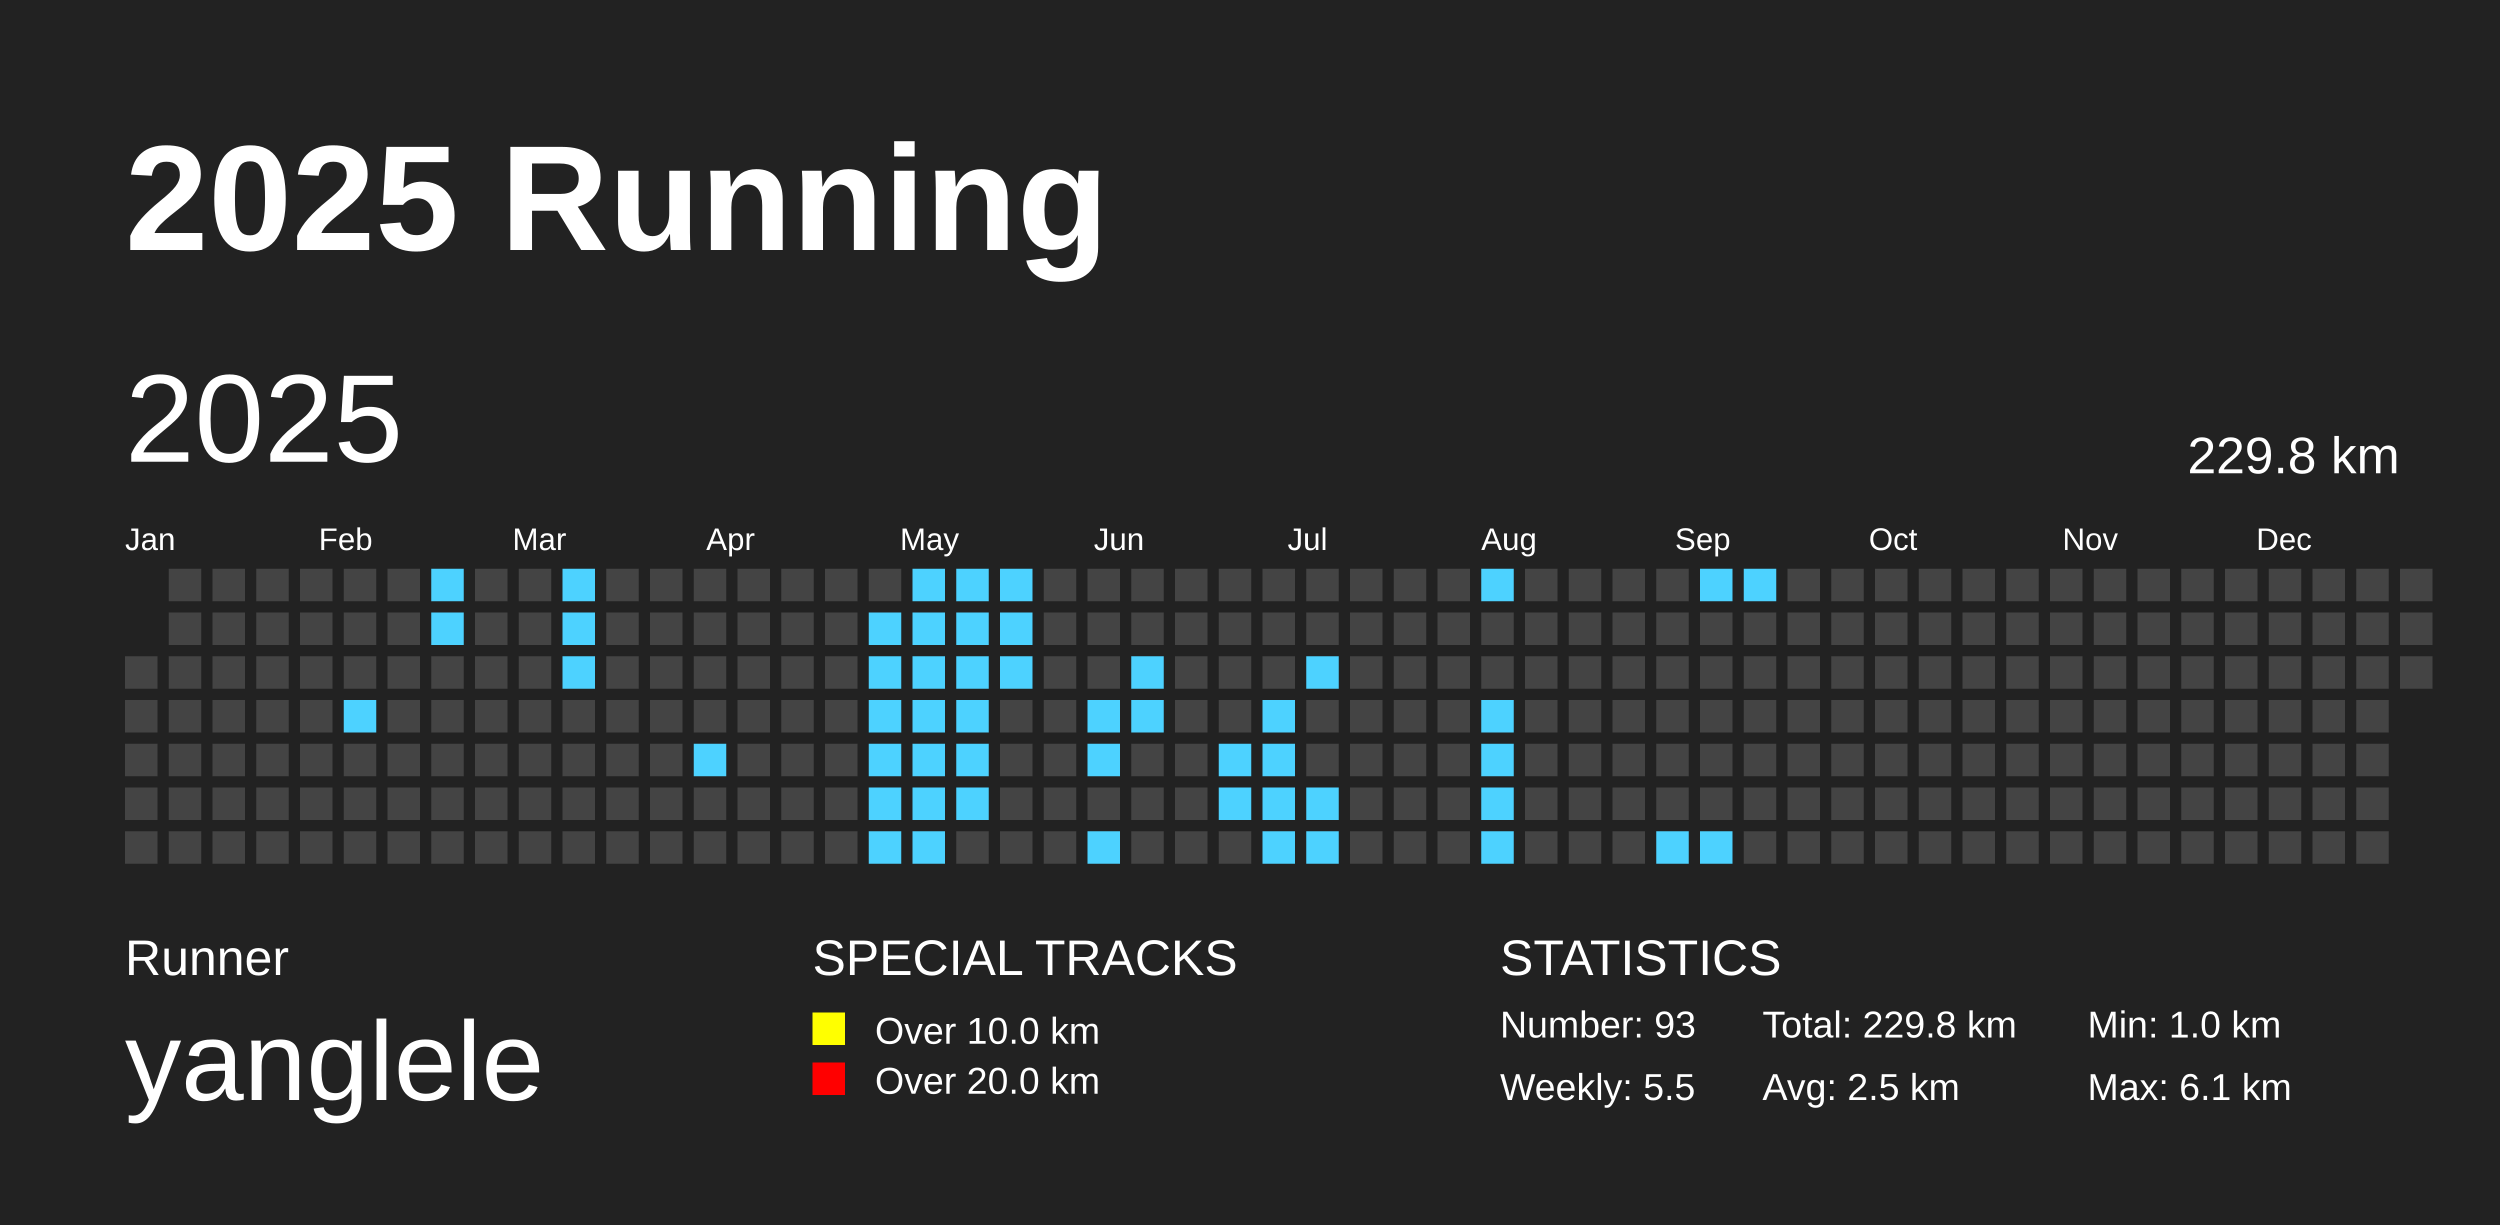
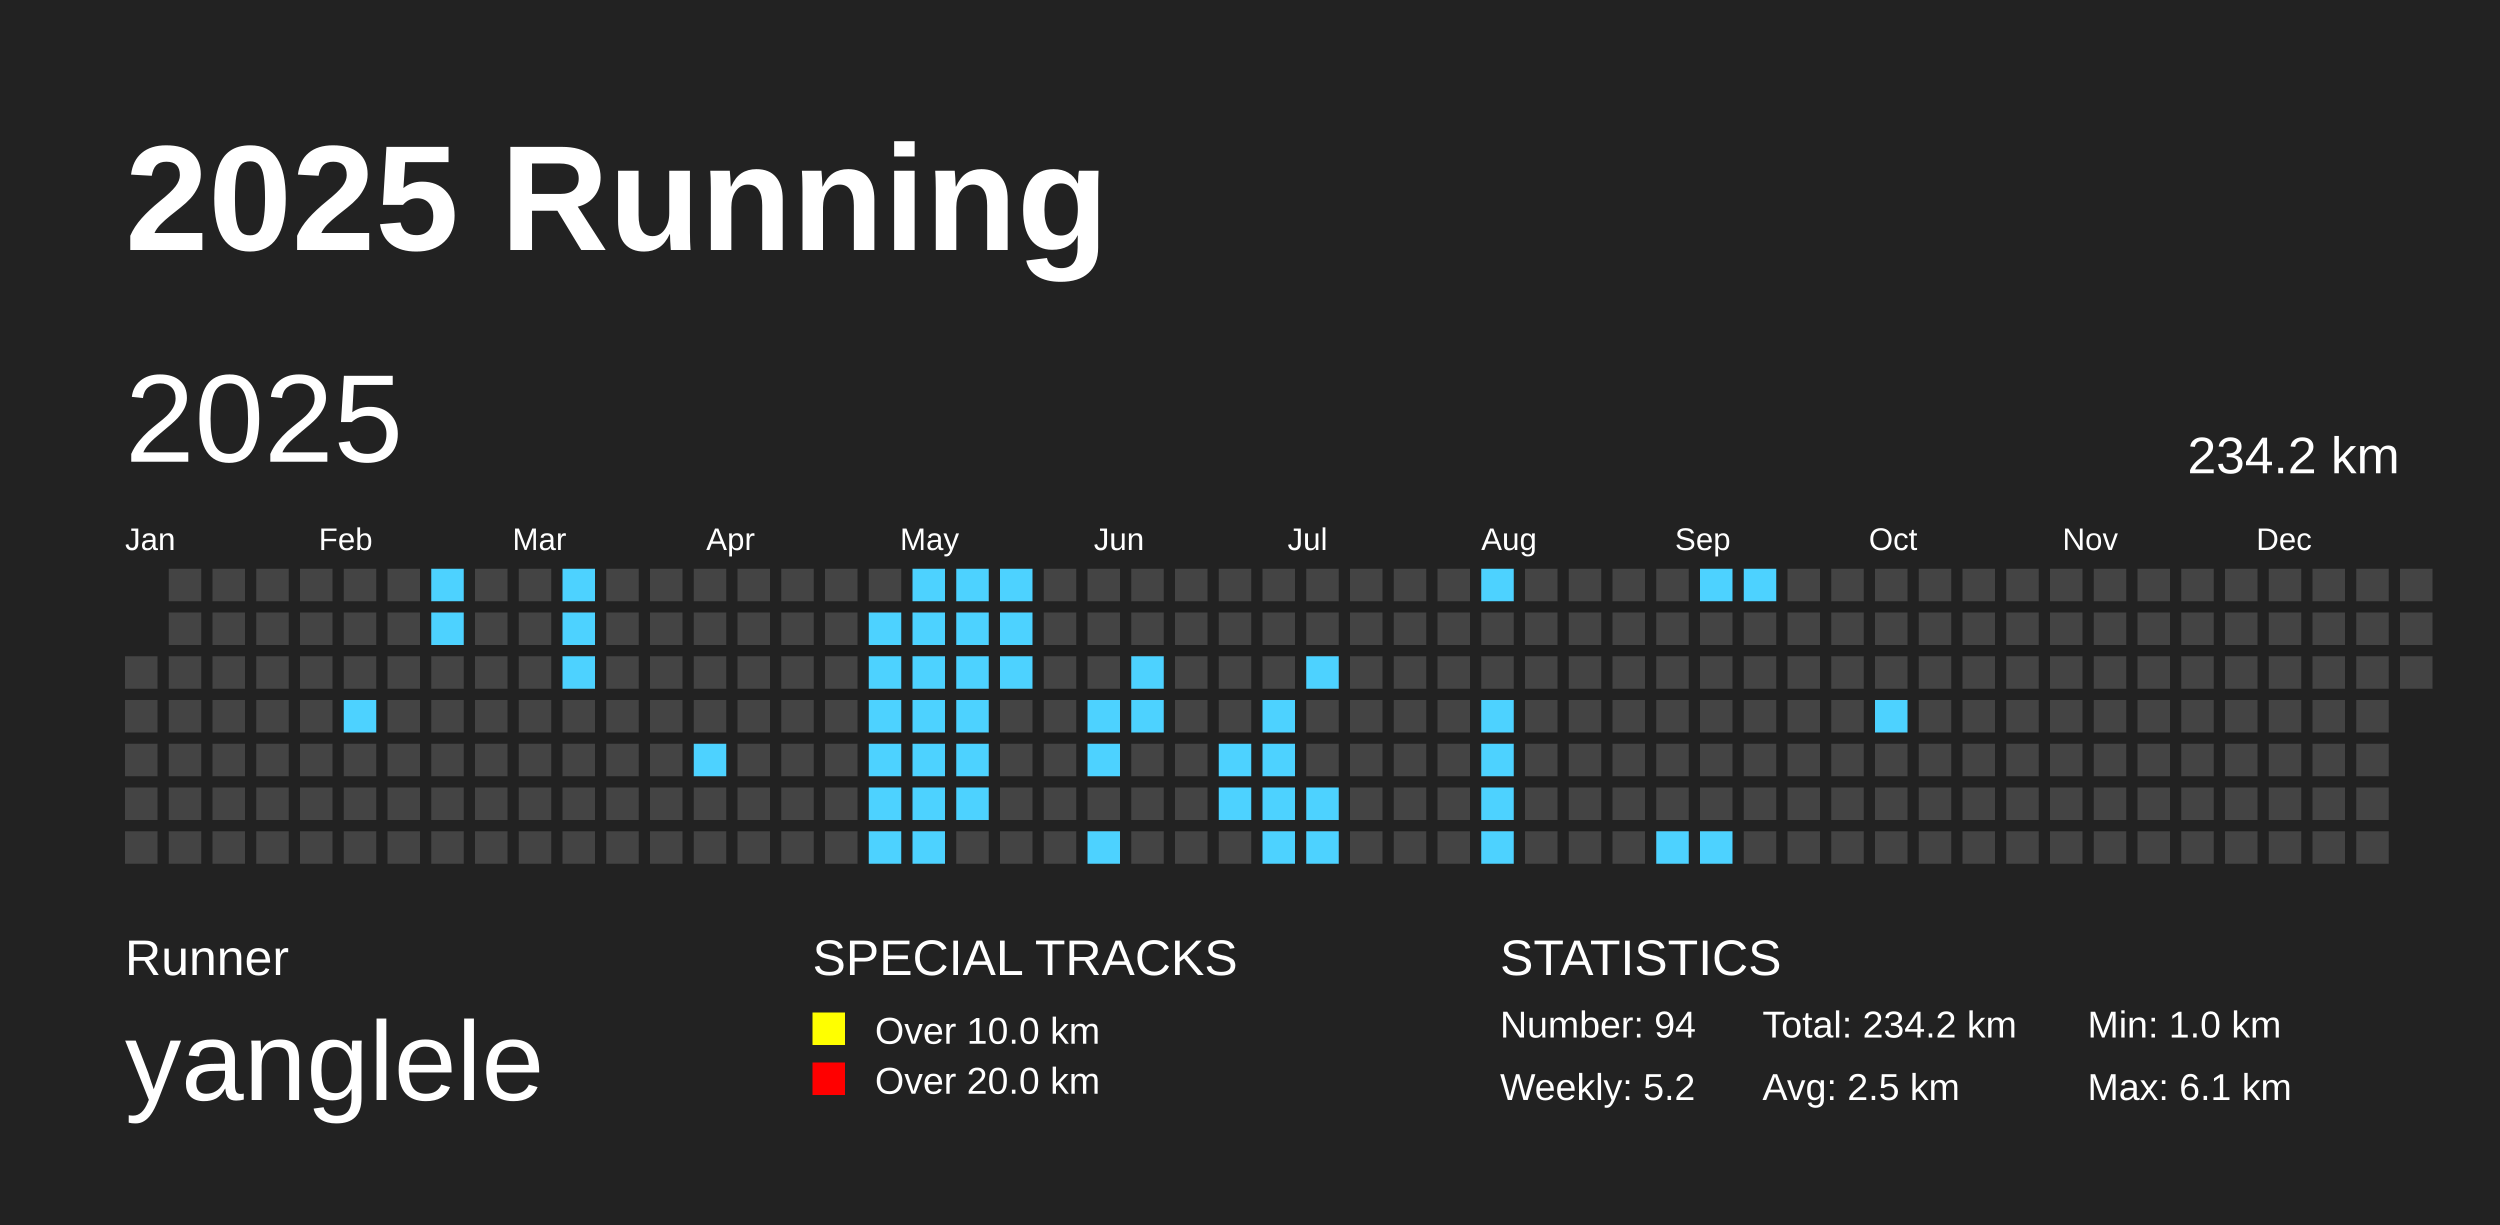
<svg xmlns="http://www.w3.org/2000/svg" baseProfile="full" height="98mm" version="1.1" viewBox="0,0,200,98" width="200mm">
  <defs />
  <rect fill="#222222" height="98" width="200" x="0" y="0" />
  <text fill="#FFFFFF" style="font-size:12px; font-family:Arial; font-weight:bold;" x="10" y="20">2025 Running</text>
  <text fill="#FFFFFF" style="font-size:4px; font-family:Arial" x="10" y="78">Runner</text>
  <text fill="#FFFFFF" style="font-size:9px; font-family:Arial" x="10" y="88">yanglele</text>
  <text fill="#FFFFFF" style="font-size:4px; font-family:Arial" x="65" y="78">SPECIAL TRACKS</text>
  <rect fill="yellow" height="2.6" width="2.6" x="65" y="81" />
  <text fill="#FFFFFF" style="font-size:3px; font-family:Arial" x="70" y="83.5">Over 10.0 km</text>
  <rect fill="red" height="2.6" width="2.6" x="65" y="85" />
  <text fill="#FFFFFF" style="font-size:3px; font-family:Arial" x="70" y="87.5">Over 20.0 km</text>
  <text fill="#FFFFFF" style="font-size:4px; font-family:Arial" x="120" y="78">STATISTICS</text>
-   <text fill="#FFFFFF" style="font-size:3px; font-family:Arial" x="120" y="83">Number: 93</text>
-   <text fill="#FFFFFF" style="font-size:3px; font-family:Arial" x="120" y="88">Weekly: 5.5</text>
-   <text fill="#FFFFFF" style="font-size:3px; font-family:Arial" x="141" y="83">Total: 229.8 km</text>
+   <text fill="#FFFFFF" style="font-size:3px; font-family:Arial" x="120" y="83">Number: 94</text>
+   <text fill="#FFFFFF" style="font-size:3px; font-family:Arial" x="120" y="88">Weekly: 5.2</text>
+   <text fill="#FFFFFF" style="font-size:3px; font-family:Arial" x="141" y="83">Total: 234.2 km</text>
  <text fill="#FFFFFF" style="font-size:3px; font-family:Arial" x="141" y="88">Avg: 2.5 km</text>
  <text fill="#FFFFFF" style="font-size:3px; font-family:Arial" x="167" y="83">Min: 1.0 km</text>
  <text fill="#FFFFFF" style="font-size:3px; font-family:Arial" x="167" y="88">Max: 6.1 km</text>
  <text dominant-baseline="hanging" fill="#FFFFFF" style="font-size:10.0px; font-family:Arial;" x="10" y="30">2025</text>
-   <text dominant-baseline="hanging" fill="#FFFFFF" style="font-size:4.125px; font-family:Arial;" x="175" y="35">229.8 km</text>
+   <text dominant-baseline="hanging" fill="#FFFFFF" style="font-size:4.125px; font-family:Arial;" x="175" y="35">234.2 km</text>
  <text fill="#FFFFFF" style="font-size:2.5px; font-family:Arial" x="10.0" y="44">Jan</text>
  <text fill="#FFFFFF" style="font-size:2.5px; font-family:Arial" x="25.5" y="44">Feb</text>
  <text fill="#FFFFFF" style="font-size:2.5px; font-family:Arial" x="41.0" y="44">Mar</text>
  <text fill="#FFFFFF" style="font-size:2.5px; font-family:Arial" x="56.5" y="44">Apr</text>
  <text fill="#FFFFFF" style="font-size:2.5px; font-family:Arial" x="72.0" y="44">May</text>
  <text fill="#FFFFFF" style="font-size:2.5px; font-family:Arial" x="87.5" y="44">Jun</text>
  <text fill="#FFFFFF" style="font-size:2.5px; font-family:Arial" x="103.0" y="44">Jul</text>
  <text fill="#FFFFFF" style="font-size:2.5px; font-family:Arial" x="118.5" y="44">Aug</text>
  <text fill="#FFFFFF" style="font-size:2.5px; font-family:Arial" x="134.0" y="44">Sep</text>
  <text fill="#FFFFFF" style="font-size:2.5px; font-family:Arial" x="149.5" y="44">Oct</text>
  <text fill="#FFFFFF" style="font-size:2.5px; font-family:Arial" x="165.0" y="44">Nov</text>
  <text fill="#FFFFFF" style="font-size:2.5px; font-family:Arial" x="180.5" y="44">Dec</text>
  <rect fill="#444444" height="2.6" width="2.6" x="10.0" y="52.5" />
  <rect fill="#444444" height="2.6" width="2.6" x="10.0" y="56.0" />
  <rect fill="#444444" height="2.6" width="2.6" x="10.0" y="59.5" />
  <rect fill="#444444" height="2.6" width="2.6" x="10.0" y="63.0" />
  <rect fill="#444444" height="2.6" width="2.6" x="10.0" y="66.5" />
  <rect fill="#444444" height="2.6" width="2.6" x="13.5" y="45.5" />
  <rect fill="#444444" height="2.6" width="2.6" x="13.5" y="49.0" />
  <rect fill="#444444" height="2.6" width="2.6" x="13.5" y="52.5" />
  <rect fill="#444444" height="2.6" width="2.6" x="13.5" y="56.0" />
  <rect fill="#444444" height="2.6" width="2.6" x="13.5" y="59.5" />
  <rect fill="#444444" height="2.6" width="2.6" x="13.5" y="63.0" />
  <rect fill="#444444" height="2.6" width="2.6" x="13.5" y="66.5" />
  <rect fill="#444444" height="2.6" width="2.6" x="17.0" y="45.5" />
  <rect fill="#444444" height="2.6" width="2.6" x="17.0" y="49.0" />
  <rect fill="#444444" height="2.6" width="2.6" x="17.0" y="52.5" />
  <rect fill="#444444" height="2.6" width="2.6" x="17.0" y="56.0" />
  <rect fill="#444444" height="2.6" width="2.6" x="17.0" y="59.5" />
  <rect fill="#444444" height="2.6" width="2.6" x="17.0" y="63.0" />
  <rect fill="#444444" height="2.6" width="2.6" x="17.0" y="66.5" />
  <rect fill="#444444" height="2.6" width="2.6" x="20.5" y="45.5" />
  <rect fill="#444444" height="2.6" width="2.6" x="20.5" y="49.0" />
  <rect fill="#444444" height="2.6" width="2.6" x="20.5" y="52.5" />
  <rect fill="#444444" height="2.6" width="2.6" x="20.5" y="56.0" />
  <rect fill="#444444" height="2.6" width="2.6" x="20.5" y="59.5" />
  <rect fill="#444444" height="2.6" width="2.6" x="20.5" y="63.0" />
  <rect fill="#444444" height="2.6" width="2.6" x="20.5" y="66.5" />
  <rect fill="#444444" height="2.6" width="2.6" x="24.0" y="45.5" />
  <rect fill="#444444" height="2.6" width="2.6" x="24.0" y="49.0" />
  <rect fill="#444444" height="2.6" width="2.6" x="24.0" y="52.5" />
  <rect fill="#444444" height="2.6" width="2.6" x="24.0" y="56.0" />
  <rect fill="#444444" height="2.6" width="2.6" x="24.0" y="59.5" />
  <rect fill="#444444" height="2.6" width="2.6" x="24.0" y="63.0" />
  <rect fill="#444444" height="2.6" width="2.6" x="24.0" y="66.5" />
  <rect fill="#444444" height="2.6" width="2.6" x="27.5" y="45.5" />
  <rect fill="#444444" height="2.6" width="2.6" x="27.5" y="49.0" />
  <rect fill="#444444" height="2.6" width="2.6" x="27.5" y="52.5" />
  <rect fill="#4DD2FF" height="2.6" width="2.6" x="27.5" y="56.0" />
  <rect fill="#444444" height="2.6" width="2.6" x="27.5" y="59.5" />
  <rect fill="#444444" height="2.6" width="2.6" x="27.5" y="63.0" />
  <rect fill="#444444" height="2.6" width="2.6" x="27.5" y="66.5" />
  <rect fill="#444444" height="2.6" width="2.6" x="31.0" y="45.5" />
  <rect fill="#444444" height="2.6" width="2.6" x="31.0" y="49.0" />
  <rect fill="#444444" height="2.6" width="2.6" x="31.0" y="52.5" />
  <rect fill="#444444" height="2.6" width="2.6" x="31.0" y="56.0" />
  <rect fill="#444444" height="2.6" width="2.6" x="31.0" y="59.5" />
  <rect fill="#444444" height="2.6" width="2.6" x="31.0" y="63.0" />
  <rect fill="#444444" height="2.6" width="2.6" x="31.0" y="66.5" />
  <rect fill="#4DD2FF" height="2.6" width="2.6" x="34.5" y="45.5" />
  <rect fill="#4DD2FF" height="2.6" width="2.6" x="34.5" y="49.0" />
  <rect fill="#444444" height="2.6" width="2.6" x="34.5" y="52.5" />
  <rect fill="#444444" height="2.6" width="2.6" x="34.5" y="56.0" />
  <rect fill="#444444" height="2.6" width="2.6" x="34.5" y="59.5" />
  <rect fill="#444444" height="2.6" width="2.6" x="34.5" y="63.0" />
  <rect fill="#444444" height="2.6" width="2.6" x="34.5" y="66.5" />
  <rect fill="#444444" height="2.6" width="2.6" x="38.0" y="45.5" />
  <rect fill="#444444" height="2.6" width="2.6" x="38.0" y="49.0" />
  <rect fill="#444444" height="2.6" width="2.6" x="38.0" y="52.5" />
  <rect fill="#444444" height="2.6" width="2.6" x="38.0" y="56.0" />
  <rect fill="#444444" height="2.6" width="2.6" x="38.0" y="59.5" />
  <rect fill="#444444" height="2.6" width="2.6" x="38.0" y="63.0" />
  <rect fill="#444444" height="2.6" width="2.6" x="38.0" y="66.5" />
  <rect fill="#444444" height="2.6" width="2.6" x="41.5" y="45.5" />
  <rect fill="#444444" height="2.6" width="2.6" x="41.5" y="49.0" />
  <rect fill="#444444" height="2.6" width="2.6" x="41.5" y="52.5" />
  <rect fill="#444444" height="2.6" width="2.6" x="41.5" y="56.0" />
  <rect fill="#444444" height="2.6" width="2.6" x="41.5" y="59.5" />
  <rect fill="#444444" height="2.6" width="2.6" x="41.5" y="63.0" />
  <rect fill="#444444" height="2.6" width="2.6" x="41.5" y="66.5" />
  <rect fill="#4DD2FF" height="2.6" width="2.6" x="45.0" y="45.5" />
  <rect fill="#4DD2FF" height="2.6" width="2.6" x="45.0" y="49.0" />
  <rect fill="#4DD2FF" height="2.6" width="2.6" x="45.0" y="52.5" />
  <rect fill="#444444" height="2.6" width="2.6" x="45.0" y="56.0" />
  <rect fill="#444444" height="2.6" width="2.6" x="45.0" y="59.5" />
  <rect fill="#444444" height="2.6" width="2.6" x="45.0" y="63.0" />
  <rect fill="#444444" height="2.6" width="2.6" x="45.0" y="66.5" />
  <rect fill="#444444" height="2.6" width="2.6" x="48.5" y="45.5" />
  <rect fill="#444444" height="2.6" width="2.6" x="48.5" y="49.0" />
  <rect fill="#444444" height="2.6" width="2.6" x="48.5" y="52.5" />
  <rect fill="#444444" height="2.6" width="2.6" x="48.5" y="56.0" />
  <rect fill="#444444" height="2.6" width="2.6" x="48.5" y="59.5" />
  <rect fill="#444444" height="2.6" width="2.6" x="48.5" y="63.0" />
  <rect fill="#444444" height="2.6" width="2.6" x="48.5" y="66.5" />
  <rect fill="#444444" height="2.6" width="2.6" x="52.0" y="45.5" />
  <rect fill="#444444" height="2.6" width="2.6" x="52.0" y="49.0" />
  <rect fill="#444444" height="2.6" width="2.6" x="52.0" y="52.5" />
  <rect fill="#444444" height="2.6" width="2.6" x="52.0" y="56.0" />
  <rect fill="#444444" height="2.6" width="2.6" x="52.0" y="59.5" />
  <rect fill="#444444" height="2.6" width="2.6" x="52.0" y="63.0" />
  <rect fill="#444444" height="2.6" width="2.6" x="52.0" y="66.5" />
  <rect fill="#444444" height="2.6" width="2.6" x="55.5" y="45.5" />
  <rect fill="#444444" height="2.6" width="2.6" x="55.5" y="49.0" />
  <rect fill="#444444" height="2.6" width="2.6" x="55.5" y="52.5" />
  <rect fill="#444444" height="2.6" width="2.6" x="55.5" y="56.0" />
  <rect fill="#4DD2FF" height="2.6" width="2.6" x="55.5" y="59.5" />
  <rect fill="#444444" height="2.6" width="2.6" x="55.5" y="63.0" />
  <rect fill="#444444" height="2.6" width="2.6" x="55.5" y="66.5" />
  <rect fill="#444444" height="2.6" width="2.6" x="59.0" y="45.5" />
  <rect fill="#444444" height="2.6" width="2.6" x="59.0" y="49.0" />
  <rect fill="#444444" height="2.6" width="2.6" x="59.0" y="52.5" />
  <rect fill="#444444" height="2.6" width="2.6" x="59.0" y="56.0" />
  <rect fill="#444444" height="2.6" width="2.6" x="59.0" y="59.5" />
  <rect fill="#444444" height="2.6" width="2.6" x="59.0" y="63.0" />
  <rect fill="#444444" height="2.6" width="2.6" x="59.0" y="66.5" />
  <rect fill="#444444" height="2.6" width="2.6" x="62.5" y="45.5" />
  <rect fill="#444444" height="2.6" width="2.6" x="62.5" y="49.0" />
  <rect fill="#444444" height="2.6" width="2.6" x="62.5" y="52.5" />
  <rect fill="#444444" height="2.6" width="2.6" x="62.5" y="56.0" />
  <rect fill="#444444" height="2.6" width="2.6" x="62.5" y="59.5" />
  <rect fill="#444444" height="2.6" width="2.6" x="62.5" y="63.0" />
  <rect fill="#444444" height="2.6" width="2.6" x="62.5" y="66.5" />
  <rect fill="#444444" height="2.6" width="2.6" x="66.0" y="45.5" />
  <rect fill="#444444" height="2.6" width="2.6" x="66.0" y="49.0" />
  <rect fill="#444444" height="2.6" width="2.6" x="66.0" y="52.5" />
  <rect fill="#444444" height="2.6" width="2.6" x="66.0" y="56.0" />
  <rect fill="#444444" height="2.6" width="2.6" x="66.0" y="59.5" />
  <rect fill="#444444" height="2.6" width="2.6" x="66.0" y="63.0" />
  <rect fill="#444444" height="2.6" width="2.6" x="66.0" y="66.5" />
  <rect fill="#444444" height="2.6" width="2.6" x="69.5" y="45.5" />
  <rect fill="#4DD2FF" height="2.6" width="2.6" x="69.5" y="49.0" />
  <rect fill="#4DD2FF" height="2.6" width="2.6" x="69.5" y="52.5" />
  <rect fill="#4DD2FF" height="2.6" width="2.6" x="69.5" y="56.0" />
  <rect fill="#4DD2FF" height="2.6" width="2.6" x="69.5" y="59.5" />
  <rect fill="#4DD2FF" height="2.6" width="2.6" x="69.5" y="63.0" />
  <rect fill="#4DD2FF" height="2.6" width="2.6" x="69.5" y="66.5" />
  <rect fill="#4DD2FF" height="2.6" width="2.6" x="73.0" y="45.5" />
  <rect fill="#4DD2FF" height="2.6" width="2.6" x="73.0" y="49.0" />
  <rect fill="#4DD2FF" height="2.6" width="2.6" x="73.0" y="52.5" />
  <rect fill="#4DD2FF" height="2.6" width="2.6" x="73.0" y="56.0" />
  <rect fill="#4DD2FF" height="2.6" width="2.6" x="73.0" y="59.5" />
  <rect fill="#4DD2FF" height="2.6" width="2.6" x="73.0" y="63.0" />
  <rect fill="#4DD2FF" height="2.6" width="2.6" x="73.0" y="66.5" />
  <rect fill="#4DD2FF" height="2.6" width="2.6" x="76.5" y="45.5" />
  <rect fill="#4DD2FF" height="2.6" width="2.6" x="76.5" y="49.0" />
  <rect fill="#4DD2FF" height="2.6" width="2.6" x="76.5" y="52.5" />
  <rect fill="#4DD2FF" height="2.6" width="2.6" x="76.5" y="56.0" />
  <rect fill="#4DD2FF" height="2.6" width="2.6" x="76.5" y="59.5" />
  <rect fill="#4DD2FF" height="2.6" width="2.6" x="76.5" y="63.0" />
  <rect fill="#444444" height="2.6" width="2.6" x="76.5" y="66.5" />
  <rect fill="#4DD2FF" height="2.6" width="2.6" x="80.0" y="45.5" />
  <rect fill="#4DD2FF" height="2.6" width="2.6" x="80.0" y="49.0" />
  <rect fill="#4DD2FF" height="2.6" width="2.6" x="80.0" y="52.5" />
  <rect fill="#444444" height="2.6" width="2.6" x="80.0" y="56.0" />
  <rect fill="#444444" height="2.6" width="2.6" x="80.0" y="59.5" />
  <rect fill="#444444" height="2.6" width="2.6" x="80.0" y="63.0" />
  <rect fill="#444444" height="2.6" width="2.6" x="80.0" y="66.5" />
  <rect fill="#444444" height="2.6" width="2.6" x="83.5" y="45.5" />
  <rect fill="#444444" height="2.6" width="2.6" x="83.5" y="49.0" />
  <rect fill="#444444" height="2.6" width="2.6" x="83.5" y="52.5" />
  <rect fill="#444444" height="2.6" width="2.6" x="83.5" y="56.0" />
  <rect fill="#444444" height="2.6" width="2.6" x="83.5" y="59.5" />
  <rect fill="#444444" height="2.6" width="2.6" x="83.5" y="63.0" />
  <rect fill="#444444" height="2.6" width="2.6" x="83.5" y="66.5" />
  <rect fill="#444444" height="2.6" width="2.6" x="87.0" y="45.5" />
  <rect fill="#444444" height="2.6" width="2.6" x="87.0" y="49.0" />
  <rect fill="#444444" height="2.6" width="2.6" x="87.0" y="52.5" />
  <rect fill="#4DD2FF" height="2.6" width="2.6" x="87.0" y="56.0" />
  <rect fill="#4DD2FF" height="2.6" width="2.6" x="87.0" y="59.5" />
  <rect fill="#444444" height="2.6" width="2.6" x="87.0" y="63.0" />
  <rect fill="#4DD2FF" height="2.6" width="2.6" x="87.0" y="66.5" />
  <rect fill="#444444" height="2.6" width="2.6" x="90.5" y="45.5" />
  <rect fill="#444444" height="2.6" width="2.6" x="90.5" y="49.0" />
  <rect fill="#4DD2FF" height="2.6" width="2.6" x="90.5" y="52.5" />
  <rect fill="#4DD2FF" height="2.6" width="2.6" x="90.5" y="56.0" />
  <rect fill="#444444" height="2.6" width="2.6" x="90.5" y="59.5" />
  <rect fill="#444444" height="2.6" width="2.6" x="90.5" y="63.0" />
  <rect fill="#444444" height="2.6" width="2.6" x="90.5" y="66.5" />
  <rect fill="#444444" height="2.6" width="2.6" x="94.0" y="45.5" />
  <rect fill="#444444" height="2.6" width="2.6" x="94.0" y="49.0" />
  <rect fill="#444444" height="2.6" width="2.6" x="94.0" y="52.5" />
  <rect fill="#444444" height="2.6" width="2.6" x="94.0" y="56.0" />
  <rect fill="#444444" height="2.6" width="2.6" x="94.0" y="59.5" />
  <rect fill="#444444" height="2.6" width="2.6" x="94.0" y="63.0" />
  <rect fill="#444444" height="2.6" width="2.6" x="94.0" y="66.5" />
  <rect fill="#444444" height="2.6" width="2.6" x="97.5" y="45.5" />
  <rect fill="#444444" height="2.6" width="2.6" x="97.5" y="49.0" />
  <rect fill="#444444" height="2.6" width="2.6" x="97.5" y="52.5" />
  <rect fill="#444444" height="2.6" width="2.6" x="97.5" y="56.0" />
  <rect fill="#4DD2FF" height="2.6" width="2.6" x="97.5" y="59.5" />
  <rect fill="#4DD2FF" height="2.6" width="2.6" x="97.5" y="63.0" />
  <rect fill="#444444" height="2.6" width="2.6" x="97.5" y="66.5" />
  <rect fill="#444444" height="2.6" width="2.6" x="101.0" y="45.5" />
  <rect fill="#444444" height="2.6" width="2.6" x="101.0" y="49.0" />
  <rect fill="#444444" height="2.6" width="2.6" x="101.0" y="52.5" />
  <rect fill="#4DD2FF" height="2.6" width="2.6" x="101.0" y="56.0" />
  <rect fill="#4DD2FF" height="2.6" width="2.6" x="101.0" y="59.5" />
  <rect fill="#4DD2FF" height="2.6" width="2.6" x="101.0" y="63.0" />
  <rect fill="#4DD2FF" height="2.6" width="2.6" x="101.0" y="66.5" />
  <rect fill="#444444" height="2.6" width="2.6" x="104.5" y="45.5" />
  <rect fill="#444444" height="2.6" width="2.6" x="104.5" y="49.0" />
  <rect fill="#4DD2FF" height="2.6" width="2.6" x="104.5" y="52.5" />
  <rect fill="#444444" height="2.6" width="2.6" x="104.5" y="56.0" />
  <rect fill="#444444" height="2.6" width="2.6" x="104.5" y="59.5" />
  <rect fill="#4DD2FF" height="2.6" width="2.6" x="104.5" y="63.0" />
  <rect fill="#4DD2FF" height="2.6" width="2.6" x="104.5" y="66.5" />
  <rect fill="#444444" height="2.6" width="2.6" x="108.0" y="45.5" />
  <rect fill="#444444" height="2.6" width="2.6" x="108.0" y="49.0" />
  <rect fill="#444444" height="2.6" width="2.6" x="108.0" y="52.5" />
  <rect fill="#444444" height="2.6" width="2.6" x="108.0" y="56.0" />
  <rect fill="#444444" height="2.6" width="2.6" x="108.0" y="59.5" />
  <rect fill="#444444" height="2.6" width="2.6" x="108.0" y="63.0" />
  <rect fill="#444444" height="2.6" width="2.6" x="108.0" y="66.5" />
  <rect fill="#444444" height="2.6" width="2.6" x="111.5" y="45.5" />
  <rect fill="#444444" height="2.6" width="2.6" x="111.5" y="49.0" />
  <rect fill="#444444" height="2.6" width="2.6" x="111.5" y="52.5" />
  <rect fill="#444444" height="2.6" width="2.6" x="111.5" y="56.0" />
  <rect fill="#444444" height="2.6" width="2.6" x="111.5" y="59.5" />
  <rect fill="#444444" height="2.6" width="2.6" x="111.5" y="63.0" />
  <rect fill="#444444" height="2.6" width="2.6" x="111.5" y="66.5" />
  <rect fill="#444444" height="2.6" width="2.6" x="115.0" y="45.5" />
  <rect fill="#444444" height="2.6" width="2.6" x="115.0" y="49.0" />
  <rect fill="#444444" height="2.6" width="2.6" x="115.0" y="52.5" />
  <rect fill="#444444" height="2.6" width="2.6" x="115.0" y="56.0" />
  <rect fill="#444444" height="2.6" width="2.6" x="115.0" y="59.5" />
  <rect fill="#444444" height="2.6" width="2.6" x="115.0" y="63.0" />
  <rect fill="#444444" height="2.6" width="2.6" x="115.0" y="66.5" />
  <rect fill="#4DD2FF" height="2.6" width="2.6" x="118.5" y="45.5" />
  <rect fill="#444444" height="2.6" width="2.6" x="118.5" y="49.0" />
  <rect fill="#444444" height="2.6" width="2.6" x="118.5" y="52.5" />
  <rect fill="#4DD2FF" height="2.6" width="2.6" x="118.5" y="56.0" />
  <rect fill="#4DD2FF" height="2.6" width="2.6" x="118.5" y="59.5" />
  <rect fill="#4DD2FF" height="2.6" width="2.6" x="118.5" y="63.0" />
  <rect fill="#4DD2FF" height="2.6" width="2.6" x="118.5" y="66.5" />
  <rect fill="#444444" height="2.6" width="2.6" x="122.0" y="45.5" />
  <rect fill="#444444" height="2.6" width="2.6" x="122.0" y="49.0" />
  <rect fill="#444444" height="2.6" width="2.6" x="122.0" y="52.5" />
  <rect fill="#444444" height="2.6" width="2.6" x="122.0" y="56.0" />
  <rect fill="#444444" height="2.6" width="2.6" x="122.0" y="59.5" />
  <rect fill="#444444" height="2.6" width="2.6" x="122.0" y="63.0" />
  <rect fill="#444444" height="2.6" width="2.6" x="122.0" y="66.5" />
  <rect fill="#444444" height="2.6" width="2.6" x="125.5" y="45.5" />
  <rect fill="#444444" height="2.6" width="2.6" x="125.5" y="49.0" />
  <rect fill="#444444" height="2.6" width="2.6" x="125.5" y="52.5" />
  <rect fill="#444444" height="2.6" width="2.6" x="125.5" y="56.0" />
  <rect fill="#444444" height="2.6" width="2.6" x="125.5" y="59.5" />
  <rect fill="#444444" height="2.6" width="2.6" x="125.5" y="63.0" />
  <rect fill="#444444" height="2.6" width="2.6" x="125.5" y="66.5" />
  <rect fill="#444444" height="2.6" width="2.6" x="129.0" y="45.5" />
  <rect fill="#444444" height="2.6" width="2.6" x="129.0" y="49.0" />
  <rect fill="#444444" height="2.6" width="2.6" x="129.0" y="52.5" />
  <rect fill="#444444" height="2.6" width="2.6" x="129.0" y="56.0" />
  <rect fill="#444444" height="2.6" width="2.6" x="129.0" y="59.5" />
  <rect fill="#444444" height="2.6" width="2.6" x="129.0" y="63.0" />
  <rect fill="#444444" height="2.6" width="2.6" x="129.0" y="66.5" />
  <rect fill="#444444" height="2.6" width="2.6" x="132.5" y="45.5" />
  <rect fill="#444444" height="2.6" width="2.6" x="132.5" y="49.0" />
  <rect fill="#444444" height="2.6" width="2.6" x="132.5" y="52.5" />
  <rect fill="#444444" height="2.6" width="2.6" x="132.5" y="56.0" />
  <rect fill="#444444" height="2.6" width="2.6" x="132.5" y="59.5" />
  <rect fill="#444444" height="2.6" width="2.6" x="132.5" y="63.0" />
  <rect fill="#4DD2FF" height="2.6" width="2.6" x="132.5" y="66.5" />
  <rect fill="#4DD2FF" height="2.6" width="2.6" x="136.0" y="45.5" />
  <rect fill="#444444" height="2.6" width="2.6" x="136.0" y="49.0" />
  <rect fill="#444444" height="2.6" width="2.6" x="136.0" y="52.5" />
  <rect fill="#444444" height="2.6" width="2.6" x="136.0" y="56.0" />
  <rect fill="#444444" height="2.6" width="2.6" x="136.0" y="59.5" />
  <rect fill="#444444" height="2.6" width="2.6" x="136.0" y="63.0" />
  <rect fill="#4DD2FF" height="2.6" width="2.6" x="136.0" y="66.5" />
  <rect fill="#4DD2FF" height="2.6" width="2.6" x="139.5" y="45.5" />
  <rect fill="#444444" height="2.6" width="2.6" x="139.5" y="49.0" />
  <rect fill="#444444" height="2.6" width="2.6" x="139.5" y="52.5" />
  <rect fill="#444444" height="2.6" width="2.6" x="139.5" y="56.0" />
  <rect fill="#444444" height="2.6" width="2.6" x="139.5" y="59.5" />
  <rect fill="#444444" height="2.6" width="2.6" x="139.5" y="63.0" />
  <rect fill="#444444" height="2.6" width="2.6" x="139.5" y="66.5" />
  <rect fill="#444444" height="2.6" width="2.6" x="143.0" y="45.5" />
  <rect fill="#444444" height="2.6" width="2.6" x="143.0" y="49.0" />
  <rect fill="#444444" height="2.6" width="2.6" x="143.0" y="52.5" />
  <rect fill="#444444" height="2.6" width="2.6" x="143.0" y="56.0" />
  <rect fill="#444444" height="2.6" width="2.6" x="143.0" y="59.5" />
  <rect fill="#444444" height="2.6" width="2.6" x="143.0" y="63.0" />
  <rect fill="#444444" height="2.6" width="2.6" x="143.0" y="66.5" />
  <rect fill="#444444" height="2.6" width="2.6" x="146.5" y="45.5" />
  <rect fill="#444444" height="2.6" width="2.6" x="146.5" y="49.0" />
  <rect fill="#444444" height="2.6" width="2.6" x="146.5" y="52.5" />
  <rect fill="#444444" height="2.6" width="2.6" x="146.5" y="56.0" />
  <rect fill="#444444" height="2.6" width="2.6" x="146.5" y="59.5" />
  <rect fill="#444444" height="2.6" width="2.6" x="146.5" y="63.0" />
  <rect fill="#444444" height="2.6" width="2.6" x="146.5" y="66.5" />
  <rect fill="#444444" height="2.6" width="2.6" x="150.0" y="45.5" />
  <rect fill="#444444" height="2.6" width="2.6" x="150.0" y="49.0" />
  <rect fill="#444444" height="2.6" width="2.6" x="150.0" y="52.5" />
-   <rect fill="#444444" height="2.6" width="2.6" x="150.0" y="56.0" />
+   <rect fill="#4DD2FF" height="2.6" width="2.6" x="150.0" y="56.0" />
  <rect fill="#444444" height="2.6" width="2.6" x="150.0" y="59.5" />
  <rect fill="#444444" height="2.6" width="2.6" x="150.0" y="63.0" />
  <rect fill="#444444" height="2.6" width="2.6" x="150.0" y="66.5" />
  <rect fill="#444444" height="2.6" width="2.6" x="153.5" y="45.5" />
  <rect fill="#444444" height="2.6" width="2.6" x="153.5" y="49.0" />
  <rect fill="#444444" height="2.6" width="2.6" x="153.5" y="52.5" />
  <rect fill="#444444" height="2.6" width="2.6" x="153.5" y="56.0" />
  <rect fill="#444444" height="2.6" width="2.6" x="153.5" y="59.5" />
  <rect fill="#444444" height="2.6" width="2.6" x="153.5" y="63.0" />
  <rect fill="#444444" height="2.6" width="2.6" x="153.5" y="66.5" />
  <rect fill="#444444" height="2.6" width="2.6" x="157.0" y="45.5" />
  <rect fill="#444444" height="2.6" width="2.6" x="157.0" y="49.0" />
  <rect fill="#444444" height="2.6" width="2.6" x="157.0" y="52.5" />
  <rect fill="#444444" height="2.6" width="2.6" x="157.0" y="56.0" />
  <rect fill="#444444" height="2.6" width="2.6" x="157.0" y="59.5" />
  <rect fill="#444444" height="2.6" width="2.6" x="157.0" y="63.0" />
  <rect fill="#444444" height="2.6" width="2.6" x="157.0" y="66.5" />
  <rect fill="#444444" height="2.6" width="2.6" x="160.5" y="45.5" />
  <rect fill="#444444" height="2.6" width="2.6" x="160.5" y="49.0" />
  <rect fill="#444444" height="2.6" width="2.6" x="160.5" y="52.5" />
  <rect fill="#444444" height="2.6" width="2.6" x="160.5" y="56.0" />
  <rect fill="#444444" height="2.6" width="2.6" x="160.5" y="59.5" />
  <rect fill="#444444" height="2.6" width="2.6" x="160.5" y="63.0" />
  <rect fill="#444444" height="2.6" width="2.6" x="160.5" y="66.5" />
  <rect fill="#444444" height="2.6" width="2.6" x="164.0" y="45.5" />
  <rect fill="#444444" height="2.6" width="2.6" x="164.0" y="49.0" />
  <rect fill="#444444" height="2.6" width="2.6" x="164.0" y="52.5" />
  <rect fill="#444444" height="2.6" width="2.6" x="164.0" y="56.0" />
  <rect fill="#444444" height="2.6" width="2.6" x="164.0" y="59.5" />
  <rect fill="#444444" height="2.6" width="2.6" x="164.0" y="63.0" />
  <rect fill="#444444" height="2.6" width="2.6" x="164.0" y="66.5" />
  <rect fill="#444444" height="2.6" width="2.6" x="167.5" y="45.5" />
  <rect fill="#444444" height="2.6" width="2.6" x="167.5" y="49.0" />
  <rect fill="#444444" height="2.6" width="2.6" x="167.5" y="52.5" />
  <rect fill="#444444" height="2.6" width="2.6" x="167.5" y="56.0" />
  <rect fill="#444444" height="2.6" width="2.6" x="167.5" y="59.5" />
  <rect fill="#444444" height="2.6" width="2.6" x="167.5" y="63.0" />
  <rect fill="#444444" height="2.6" width="2.6" x="167.5" y="66.5" />
  <rect fill="#444444" height="2.6" width="2.6" x="171.0" y="45.5" />
  <rect fill="#444444" height="2.6" width="2.6" x="171.0" y="49.0" />
  <rect fill="#444444" height="2.6" width="2.6" x="171.0" y="52.5" />
  <rect fill="#444444" height="2.6" width="2.6" x="171.0" y="56.0" />
  <rect fill="#444444" height="2.6" width="2.6" x="171.0" y="59.5" />
  <rect fill="#444444" height="2.6" width="2.6" x="171.0" y="63.0" />
  <rect fill="#444444" height="2.6" width="2.6" x="171.0" y="66.5" />
  <rect fill="#444444" height="2.6" width="2.6" x="174.5" y="45.5" />
  <rect fill="#444444" height="2.6" width="2.6" x="174.5" y="49.0" />
  <rect fill="#444444" height="2.6" width="2.6" x="174.5" y="52.5" />
  <rect fill="#444444" height="2.6" width="2.6" x="174.5" y="56.0" />
  <rect fill="#444444" height="2.6" width="2.6" x="174.5" y="59.5" />
  <rect fill="#444444" height="2.6" width="2.6" x="174.5" y="63.0" />
  <rect fill="#444444" height="2.6" width="2.6" x="174.5" y="66.5" />
  <rect fill="#444444" height="2.6" width="2.6" x="178.0" y="45.5" />
  <rect fill="#444444" height="2.6" width="2.6" x="178.0" y="49.0" />
  <rect fill="#444444" height="2.6" width="2.6" x="178.0" y="52.5" />
  <rect fill="#444444" height="2.6" width="2.6" x="178.0" y="56.0" />
  <rect fill="#444444" height="2.6" width="2.6" x="178.0" y="59.5" />
  <rect fill="#444444" height="2.6" width="2.6" x="178.0" y="63.0" />
  <rect fill="#444444" height="2.6" width="2.6" x="178.0" y="66.5" />
  <rect fill="#444444" height="2.6" width="2.6" x="181.5" y="45.5" />
  <rect fill="#444444" height="2.6" width="2.6" x="181.5" y="49.0" />
  <rect fill="#444444" height="2.6" width="2.6" x="181.5" y="52.5" />
  <rect fill="#444444" height="2.6" width="2.6" x="181.5" y="56.0" />
  <rect fill="#444444" height="2.6" width="2.6" x="181.5" y="59.5" />
  <rect fill="#444444" height="2.6" width="2.6" x="181.5" y="63.0" />
  <rect fill="#444444" height="2.6" width="2.6" x="181.5" y="66.5" />
  <rect fill="#444444" height="2.6" width="2.6" x="185.0" y="45.5" />
  <rect fill="#444444" height="2.6" width="2.6" x="185.0" y="49.0" />
  <rect fill="#444444" height="2.6" width="2.6" x="185.0" y="52.5" />
  <rect fill="#444444" height="2.6" width="2.6" x="185.0" y="56.0" />
  <rect fill="#444444" height="2.6" width="2.6" x="185.0" y="59.5" />
  <rect fill="#444444" height="2.6" width="2.6" x="185.0" y="63.0" />
  <rect fill="#444444" height="2.6" width="2.6" x="185.0" y="66.5" />
  <rect fill="#444444" height="2.6" width="2.6" x="188.5" y="45.5" />
  <rect fill="#444444" height="2.6" width="2.6" x="188.5" y="49.0" />
  <rect fill="#444444" height="2.6" width="2.6" x="188.5" y="52.5" />
  <rect fill="#444444" height="2.6" width="2.6" x="188.5" y="56.0" />
  <rect fill="#444444" height="2.6" width="2.6" x="188.5" y="59.5" />
  <rect fill="#444444" height="2.6" width="2.6" x="188.5" y="63.0" />
  <rect fill="#444444" height="2.6" width="2.6" x="188.5" y="66.5" />
  <rect fill="#444444" height="2.6" width="2.6" x="192.0" y="45.5" />
  <rect fill="#444444" height="2.6" width="2.6" x="192.0" y="49.0" />
  <rect fill="#444444" height="2.6" width="2.6" x="192.0" y="52.5" />
</svg>
